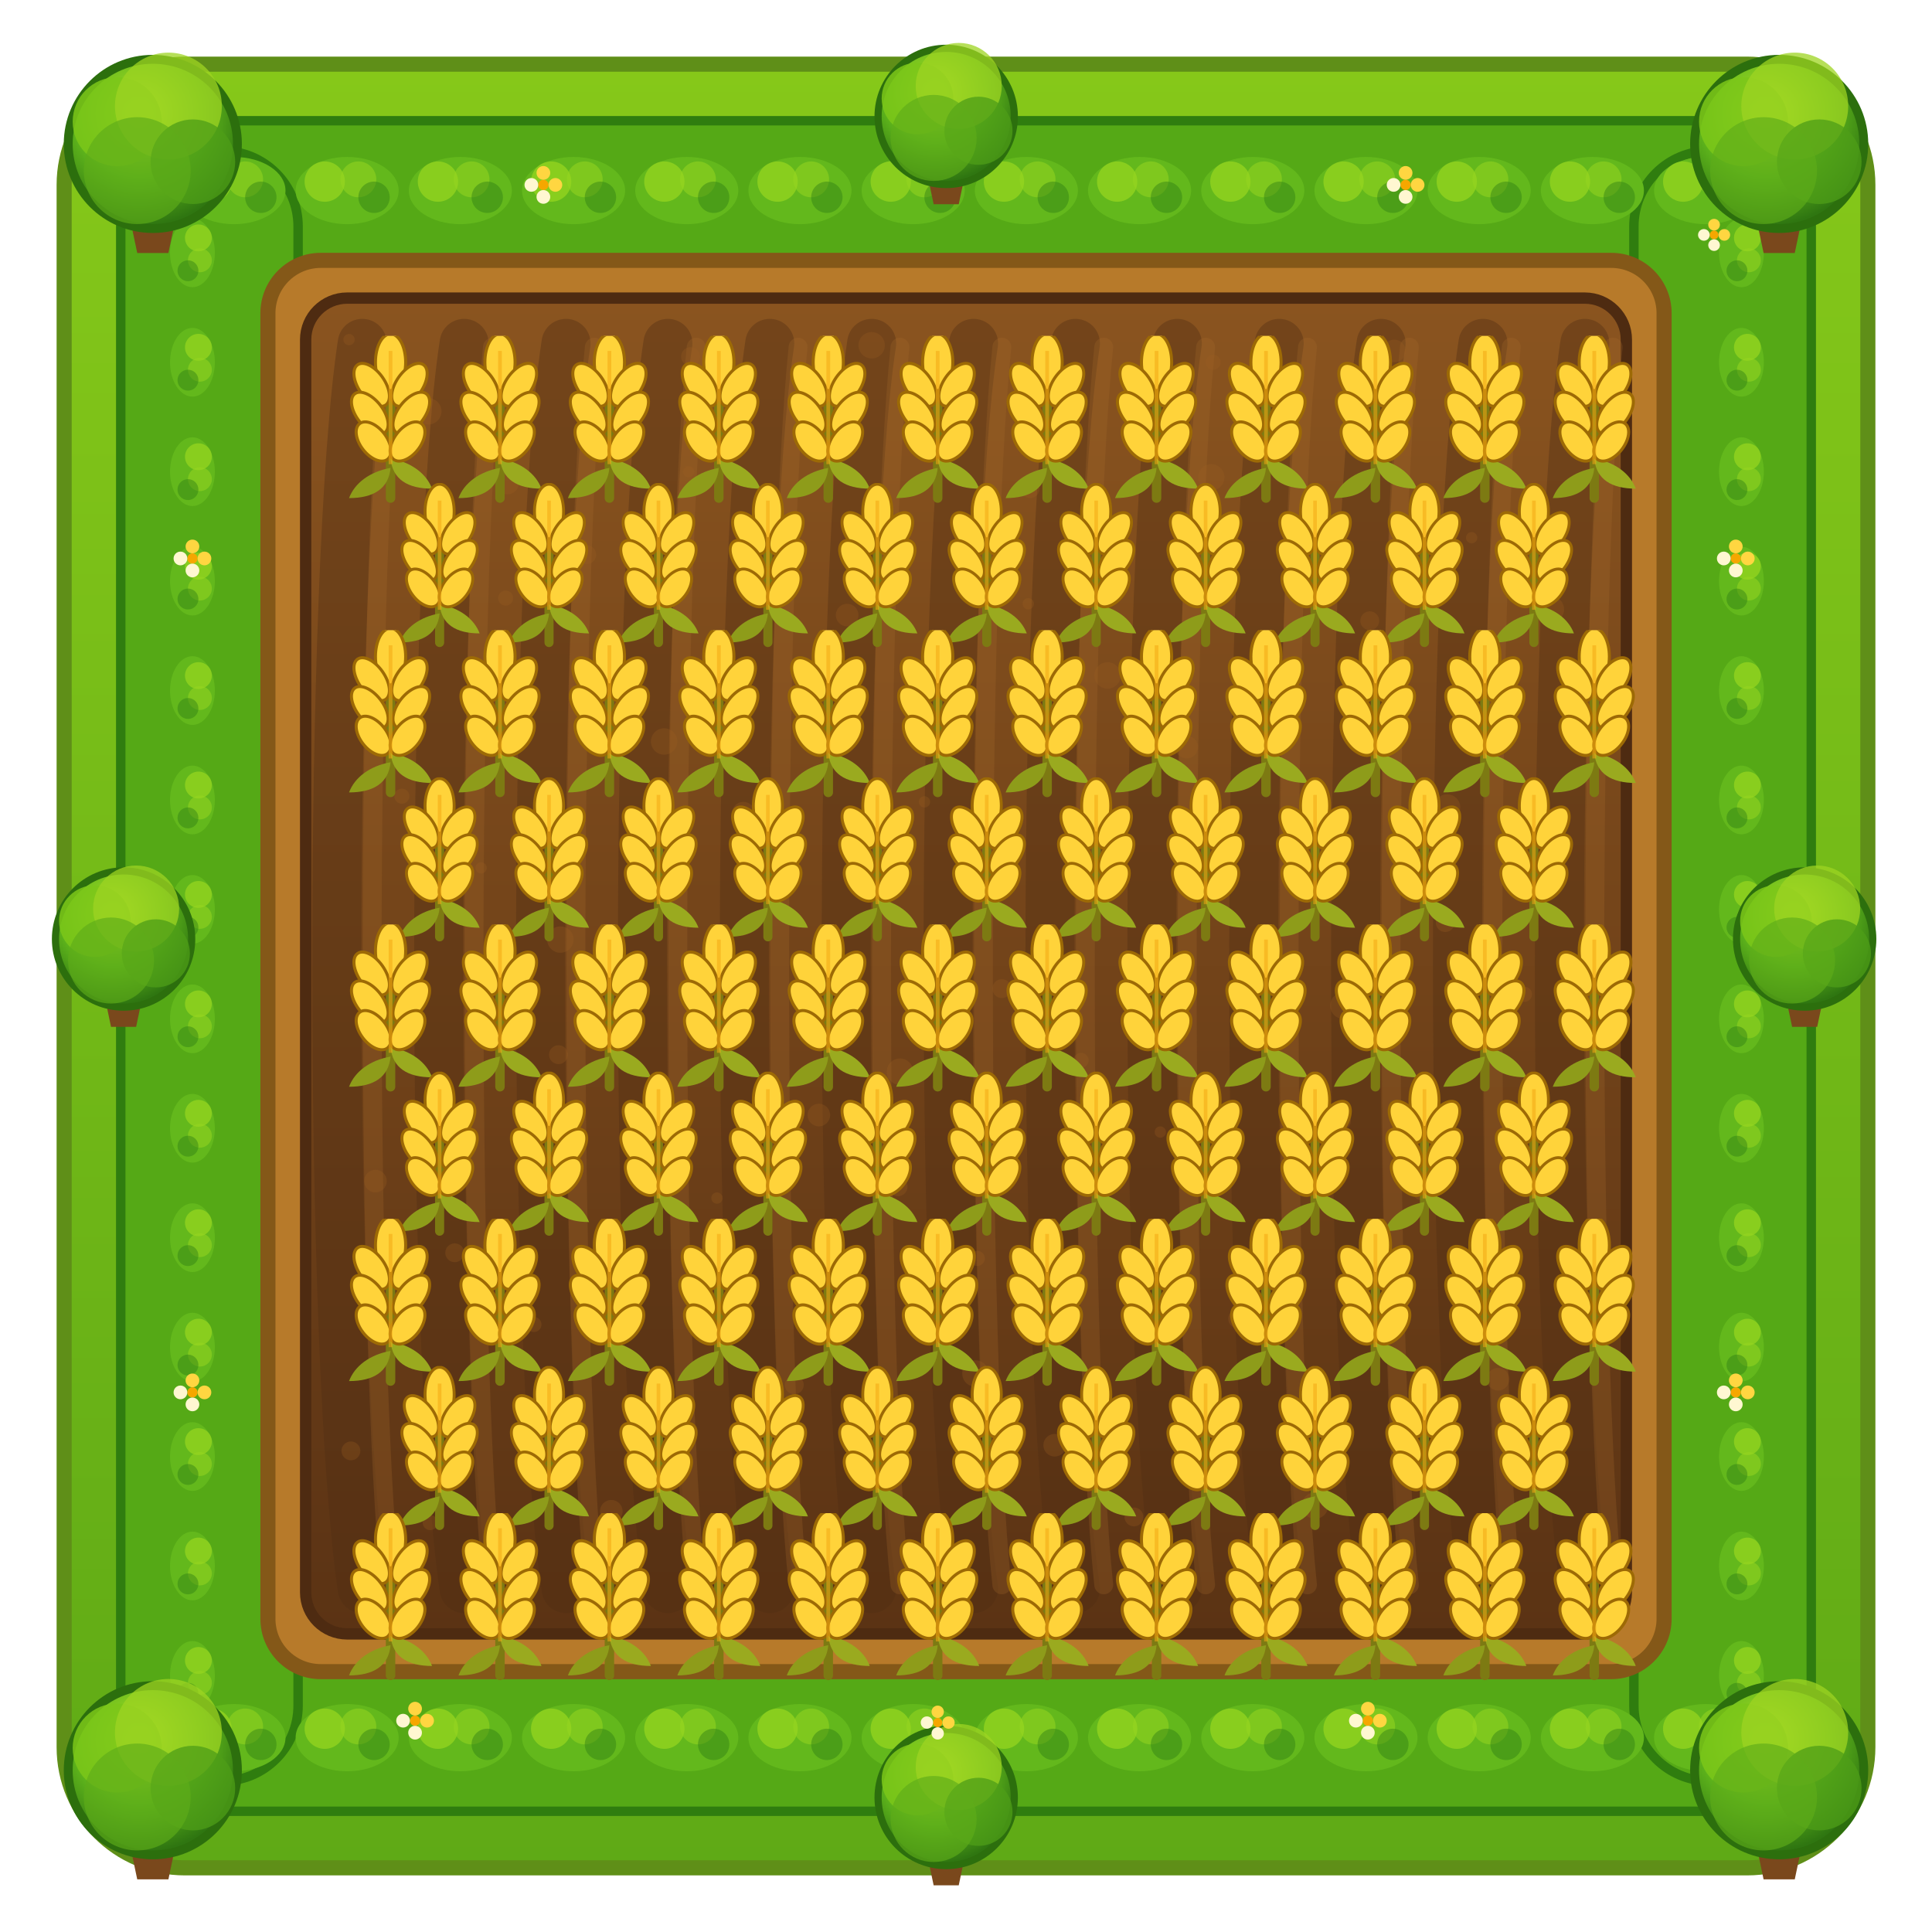
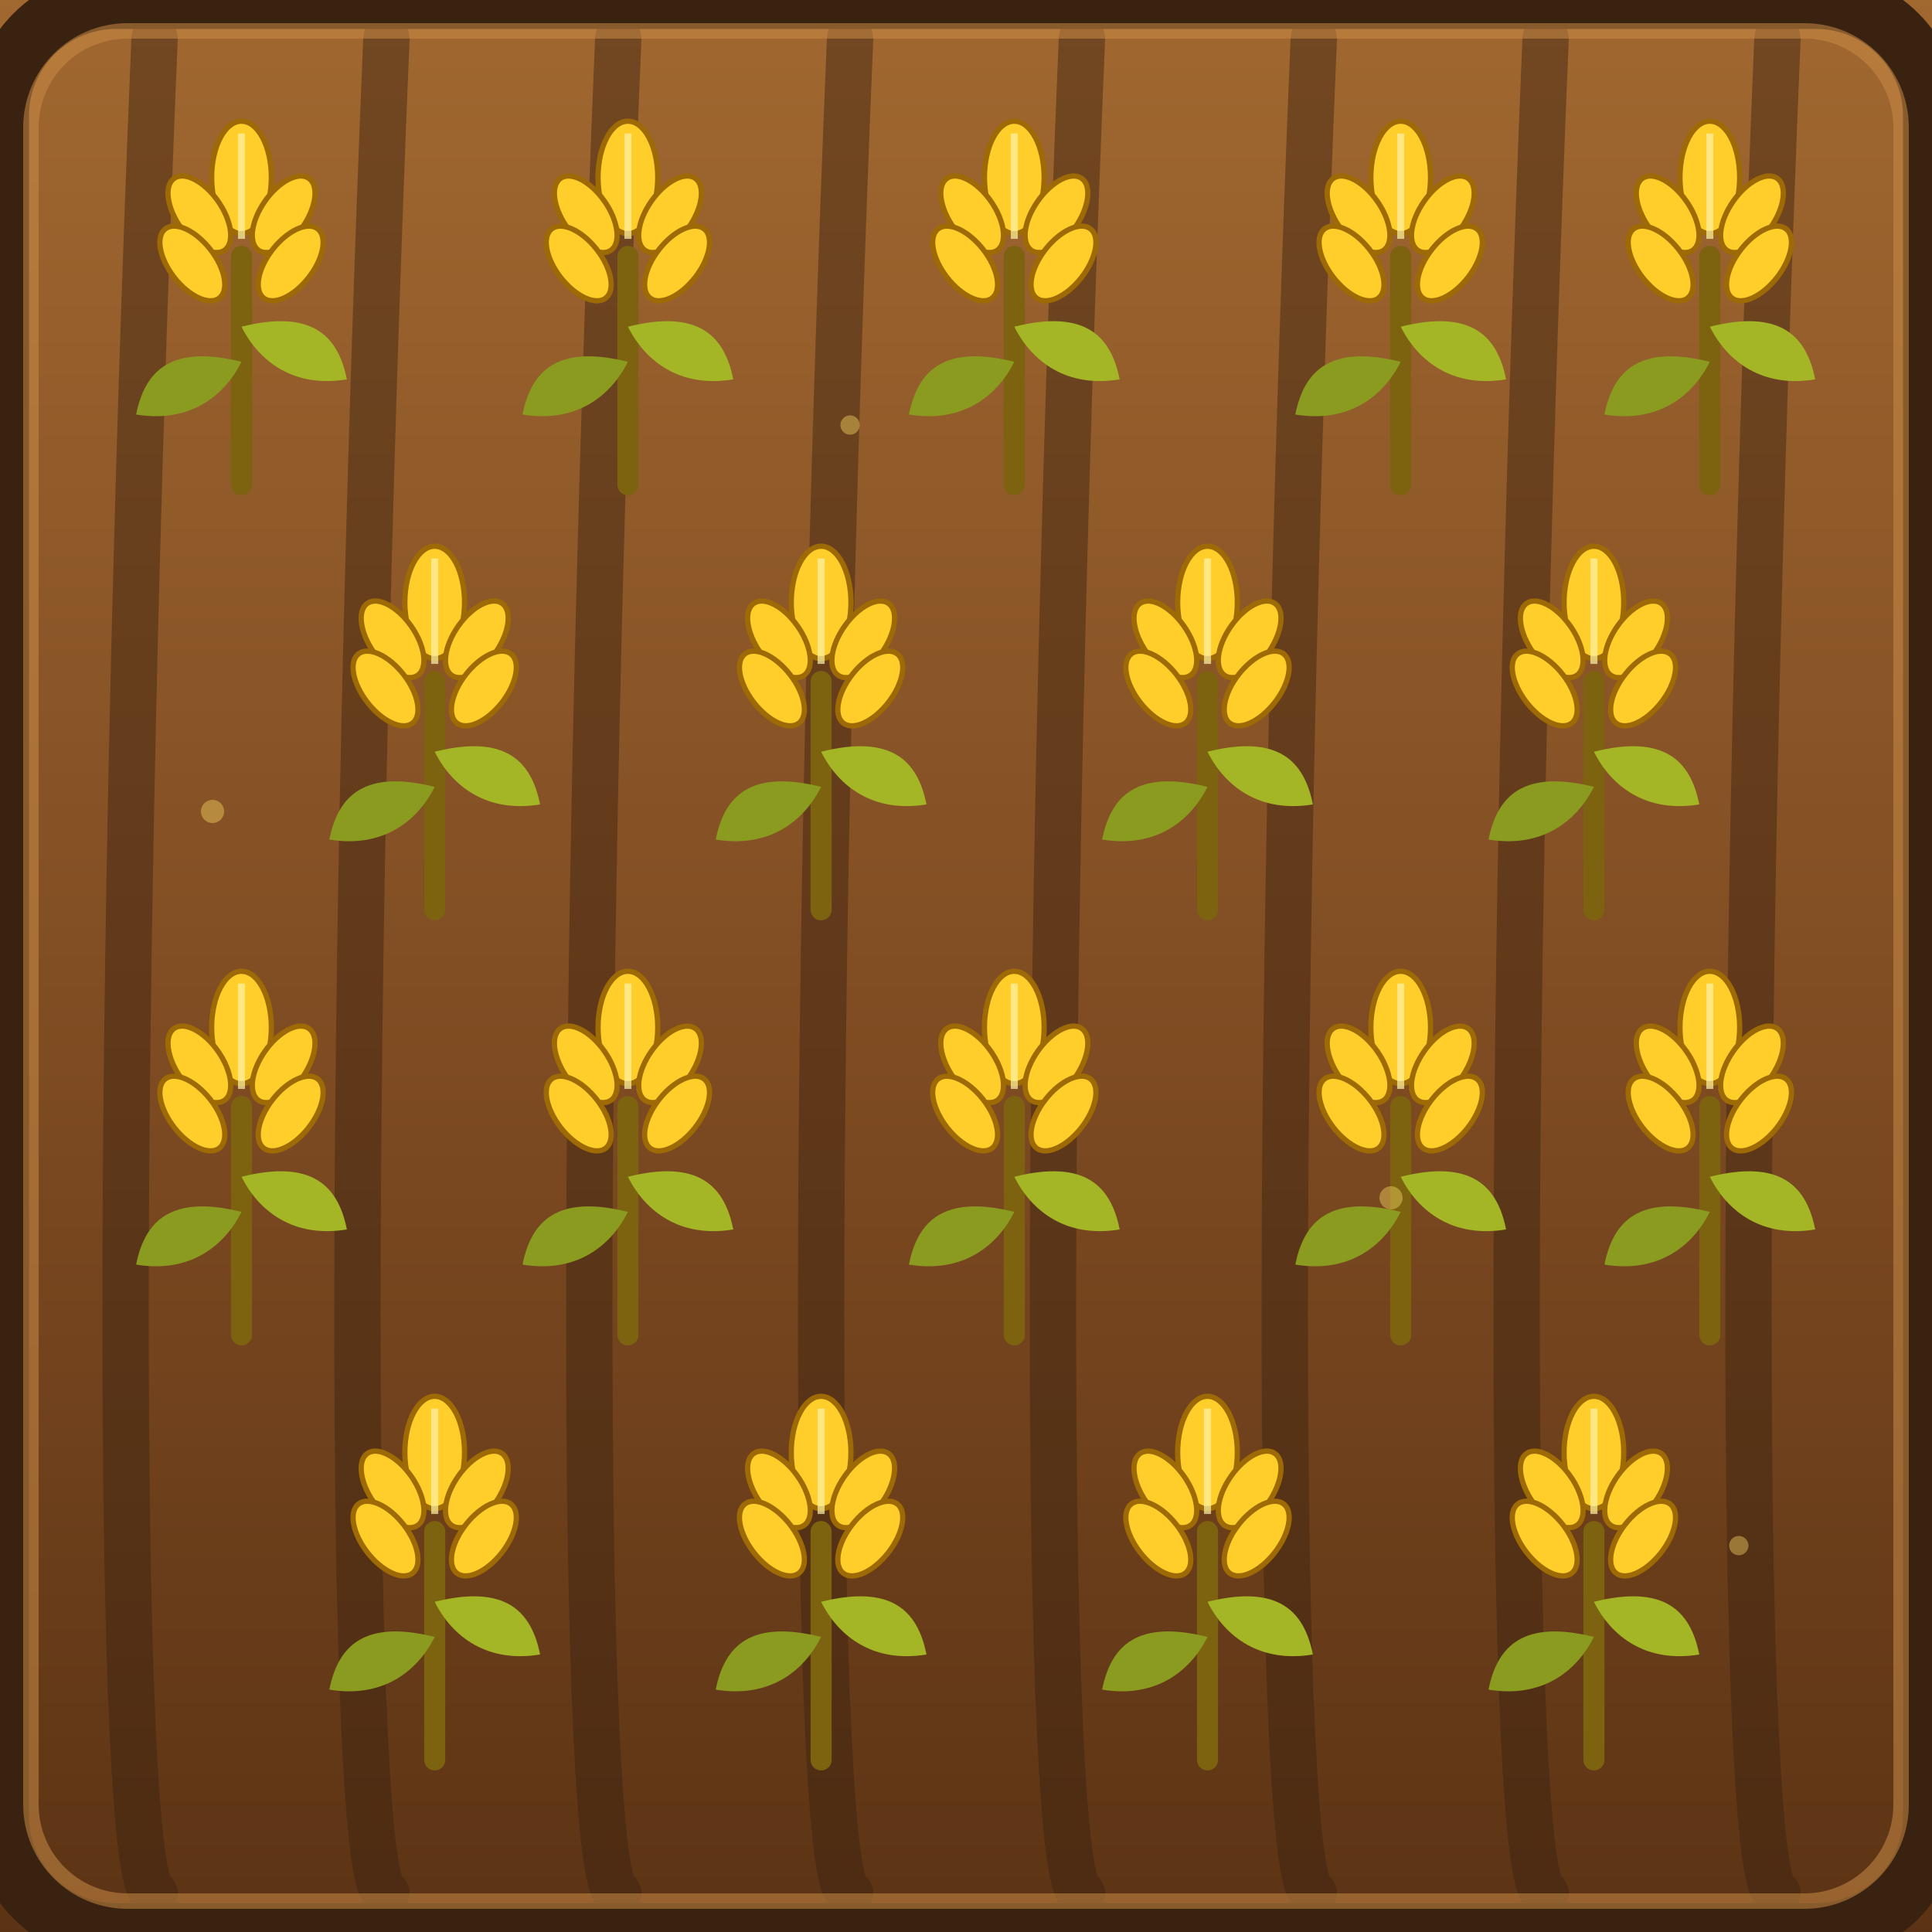
- <svg xmlns="http://www.w3.org/2000/svg" viewBox="0 0 1024 1024" role="img" aria-label="Champ de jeu finished">
+ <svg xmlns="http://www.w3.org/2000/svg" viewBox="0 0 100 100" preserveAspectRatio="xMidYMid slice" role="img" aria-label="Champ mûr">
  <defs>
-     <linearGradient id="soilG" x1="0" y1="0" x2="0" y2="1">
-       <stop offset="0" stop-color="#8a541f" />
+     <linearGradient id="soil03" x1="0" y1="0" x2="0" y2="1">
+       <stop offset="0" stop-color="#a16830" />
+       <stop offset="0.55" stop-color="#7e4b22" />
      <stop offset="1" stop-color="#5b3314" />
    </linearGradient>
-     <linearGradient id="grassG" x1="0" y1="0" x2="0" y2="1">
-       <stop offset="0" stop-color="#86c819" />
-       <stop offset="1" stop-color="#5faa16" />
-     </linearGradient>
-     <radialGradient id="treeG" cx="42%" cy="32%" r="66%">
-       <stop offset="0" stop-color="#b8e827" />
-       <stop offset=".58" stop-color="#5fb51c" />
-       <stop offset="1" stop-color="#2f7611" />
-     </radialGradient>
-     <symbol id="leafblob" viewBox="0 0 48 32">
-       <ellipse cx="24" cy="16" rx="23" ry="15" fill="#63b81c" />
-       <circle cx="14" cy="12" r="9" fill="#95d51f" opacity=".75" />
-       <circle cx="29" cy="11" r="8" fill="#95d51f" opacity=".55" />
-       <circle cx="36" cy="19" r="7" fill="#2f7f13" opacity=".45" />
-     </symbol>
-     <symbol id="tree" viewBox="0 0 100 100">
-       <path d="M39 76h22l-4 19H43z" fill="#7a481c" />
-       <circle cx="50" cy="46" r="38" fill="url(#treeG)" stroke="#2c6f0d" stroke-width="4" />
-       <circle cx="34" cy="36" r="20" fill="#7bc719" opacity=".85" />
-       <circle cx="57" cy="29" r="24" fill="#9ed421" opacity=".75" />
-       <circle cx="68" cy="54" r="19" fill="#4d9d17" opacity=".75" />
-       <circle cx="43" cy="58" r="24" fill="#5dac18" opacity=".65" />
-     </symbol>
-     <symbol id="flower" viewBox="0 0 22 22">
-       <circle cx="11" cy="11" r="3" fill="#f6a700" />
-       <circle cx="11" cy="4" r="4" fill="#ffd641" />
-       <circle cx="18" cy="11" r="4" fill="#ffd641" />
-       <circle cx="11" cy="18" r="4" fill="#fff7d1" />
-       <circle cx="4" cy="11" r="4" fill="#fff7d1" />
-     </symbol>
-     <symbol id="sprout" viewBox="0 0 42 42">
-       <path d="M21 34V20" stroke="#3e9618" stroke-width="5" stroke-linecap="round" />
-       <path d="M20 20C10 10 5 11 4 22c8 3 14 1 16-2z" fill="#8fe23a" stroke="#3e9618" stroke-width="2" />
-       <path d="M22 20c10-10 15-9 16 2-8 3-14 1-16-2z" fill="#9df044" stroke="#3e9618" stroke-width="2" />
-     </symbol>
-     <symbol id="wheat" viewBox="0 0 56 90">
-       <path d="M28 86V22" stroke="#7d7a12" stroke-width="5" stroke-linecap="round" />
-       <path d="M28 70c-11 2-19 8-22 16 13 0 21-5 22-16z" fill="#8e9c1a" />
-       <path d="M28 65c11 2 19 8 22 16-13 0-21-5-22-16z" fill="#9aaa1f" />
-       <g fill="#ffd33a" stroke="#9d6a05" stroke-width="1.6">
-         <ellipse cx="28" cy="14" rx="8" ry="15" />
-         <ellipse cx="18" cy="26" rx="7" ry="13" transform="rotate(-35 18 26)" />
-         <ellipse cx="38" cy="26" rx="7" ry="13" transform="rotate(35 38 26)" />
-         <ellipse cx="17" cy="41" rx="7" ry="13" transform="rotate(-38 17 41)" />
-         <ellipse cx="39" cy="41" rx="7" ry="13" transform="rotate(38 39 41)" />
-         <ellipse cx="19" cy="56" rx="7" ry="12" transform="rotate(-38 19 56)" />
-         <ellipse cx="37" cy="56" rx="7" ry="12" transform="rotate(38 37 56)" />
+     <symbol id="wheat03" viewBox="0 0 14 22">
+       <path d="M7 21 V8" stroke="#7d6210" stroke-width="1.2" stroke-linecap="round" />
+       <path d="M7 14 C3 13 1.5 14.5 1 17 C4 17.5 6 16 7 14 Z" fill="#8b9b1f" />
+       <path d="M7 12 C11 11 12.5 12.5 13 15 C10 15.5 8 14 7 12 Z" fill="#a4b525" />
+       <g fill="#ffce2a" stroke="#9d6a05" stroke-width="0.3">
+         <ellipse cx="7" cy="3.5" rx="1.7" ry="3.2" />
+         <ellipse cx="4.6" cy="5.6" rx="1.3" ry="2.5" transform="rotate(-35 4.6 5.6)" />
+         <ellipse cx="9.4" cy="5.6" rx="1.3" ry="2.5" transform="rotate(35 9.4 5.6)" />
+         <ellipse cx="4.2" cy="8.4" rx="1.3" ry="2.5" transform="rotate(-38 4.2 8.4)" />
+         <ellipse cx="9.8" cy="8.4" rx="1.3" ry="2.5" transform="rotate(38 9.8 8.4)" />
      </g>
-       <path d="M28 8v60" stroke="#f3a813" stroke-width="2" opacity=".55" />
+       <path d="M7 1 V7" stroke="#fff4a6" stroke-width="0.4" opacity="0.7" />
    </symbol>
  </defs>
-   <rect width="1024" height="1024" fill="none" />
-   <rect x="34" y="34" width="956" height="956" rx="64" fill="url(#grassG)" stroke="#5f8f18" stroke-width="8" />
-   <rect x="80" y="64" width="864" height="94" rx="40" fill="#55a916" stroke="#2f7d0f" stroke-width="5" />
-   <rect x="80" y="866" width="864" height="94" rx="40" fill="#55a916" stroke="#2f7d0f" stroke-width="5" />
-   <rect x="64" y="80" width="94" height="864" rx="40" fill="#55a916" stroke="#2f7d0f" stroke-width="5" />
-   <rect x="866" y="80" width="94" height="864" rx="40" fill="#55a916" stroke="#2f7d0f" stroke-width="5" />
-   <use href="#leafblob" x="95" y="82" width="58" height="38" />
-   <use href="#leafblob" x="95" y="902" width="58" height="38" />
-   <use href="#leafblob" x="155" y="82" width="58" height="38" />
-   <use href="#leafblob" x="155" y="902" width="58" height="38" />
-   <use href="#leafblob" x="215" y="82" width="58" height="38" />
-   <use href="#leafblob" x="215" y="902" width="58" height="38" />
-   <use href="#leafblob" x="275" y="82" width="58" height="38" />
-   <use href="#leafblob" x="275" y="902" width="58" height="38" />
-   <use href="#leafblob" x="335" y="82" width="58" height="38" />
-   <use href="#leafblob" x="335" y="902" width="58" height="38" />
-   <use href="#leafblob" x="395" y="82" width="58" height="38" />
-   <use href="#leafblob" x="395" y="902" width="58" height="38" />
-   <use href="#leafblob" x="455" y="82" width="58" height="38" />
-   <use href="#leafblob" x="455" y="902" width="58" height="38" />
-   <use href="#leafblob" x="515" y="82" width="58" height="38" />
-   <use href="#leafblob" x="515" y="902" width="58" height="38" />
-   <use href="#leafblob" x="575" y="82" width="58" height="38" />
-   <use href="#leafblob" x="575" y="902" width="58" height="38" />
-   <use href="#leafblob" x="635" y="82" width="58" height="38" />
-   <use href="#leafblob" x="635" y="902" width="58" height="38" />
-   <use href="#leafblob" x="695" y="82" width="58" height="38" />
-   <use href="#leafblob" x="695" y="902" width="58" height="38" />
-   <use href="#leafblob" x="755" y="82" width="58" height="38" />
-   <use href="#leafblob" x="755" y="902" width="58" height="38" />
-   <use href="#leafblob" x="815" y="82" width="58" height="38" />
-   <use href="#leafblob" x="815" y="902" width="58" height="38" />
-   <use href="#leafblob" x="875" y="82" width="58" height="38" />
-   <use href="#leafblob" x="875" y="902" width="58" height="38" />
-   <use href="#leafblob" x="83" y="105" width="38" height="58" transform="rotate(90 102 134)" />
-   <use href="#leafblob" x="904" y="105" width="38" height="58" transform="rotate(90 923 134)" />
-   <use href="#leafblob" x="83" y="163" width="38" height="58" transform="rotate(90 102 192)" />
-   <use href="#leafblob" x="904" y="163" width="38" height="58" transform="rotate(90 923 192)" />
-   <use href="#leafblob" x="83" y="221" width="38" height="58" transform="rotate(90 102 250)" />
-   <use href="#leafblob" x="904" y="221" width="38" height="58" transform="rotate(90 923 250)" />
-   <use href="#leafblob" x="83" y="279" width="38" height="58" transform="rotate(90 102 308)" />
-   <use href="#leafblob" x="904" y="279" width="38" height="58" transform="rotate(90 923 308)" />
-   <use href="#leafblob" x="83" y="337" width="38" height="58" transform="rotate(90 102 366)" />
-   <use href="#leafblob" x="904" y="337" width="38" height="58" transform="rotate(90 923 366)" />
-   <use href="#leafblob" x="83" y="395" width="38" height="58" transform="rotate(90 102 424)" />
-   <use href="#leafblob" x="904" y="395" width="38" height="58" transform="rotate(90 923 424)" />
-   <use href="#leafblob" x="83" y="453" width="38" height="58" transform="rotate(90 102 482)" />
-   <use href="#leafblob" x="904" y="453" width="38" height="58" transform="rotate(90 923 482)" />
-   <use href="#leafblob" x="83" y="511" width="38" height="58" transform="rotate(90 102 540)" />
-   <use href="#leafblob" x="904" y="511" width="38" height="58" transform="rotate(90 923 540)" />
-   <use href="#leafblob" x="83" y="569" width="38" height="58" transform="rotate(90 102 598)" />
-   <use href="#leafblob" x="904" y="569" width="38" height="58" transform="rotate(90 923 598)" />
-   <use href="#leafblob" x="83" y="627" width="38" height="58" transform="rotate(90 102 656)" />
-   <use href="#leafblob" x="904" y="627" width="38" height="58" transform="rotate(90 923 656)" />
-   <use href="#leafblob" x="83" y="685" width="38" height="58" transform="rotate(90 102 714)" />
-   <use href="#leafblob" x="904" y="685" width="38" height="58" transform="rotate(90 923 714)" />
-   <use href="#leafblob" x="83" y="743" width="38" height="58" transform="rotate(90 102 772)" />
-   <use href="#leafblob" x="904" y="743" width="38" height="58" transform="rotate(90 923 772)" />
-   <use href="#leafblob" x="83" y="801" width="38" height="58" transform="rotate(90 102 830)" />
-   <use href="#leafblob" x="904" y="801" width="38" height="58" transform="rotate(90 923 830)" />
-   <use href="#leafblob" x="83" y="859" width="38" height="58" transform="rotate(90 102 888)" />
-   <use href="#leafblob" x="904" y="859" width="38" height="58" transform="rotate(90 923 888)" />
-   <use href="#tree" x="22" y="22" width="118" height="118" />
-   <use href="#tree" x="884" y="22" width="118" height="118" />
-   <use href="#tree" x="22" y="884" width="118" height="118" />
-   <use href="#tree" x="884" y="884" width="118" height="118" />
-   <use href="#tree" x="454" y="18" width="95" height="95" />
-   <use href="#tree" x="454" y="909" width="95" height="95" />
-   <use href="#tree" x="18" y="454" width="95" height="95" />
-   <use href="#tree" x="909" y="454" width="95" height="95" />
-   <use href="#flower" x="278" y="88" width="20" height="20" />
-   <use href="#flower" x="735" y="88" width="20" height="20" />
-   <use href="#flower" x="210" y="902" width="20" height="20" />
-   <use href="#flower" x="715" y="902" width="20" height="20" />
-   <use href="#flower" x="92" y="286" width="20" height="20" />
-   <use href="#flower" x="92" y="728" width="20" height="20" />
-   <use href="#flower" x="910" y="286" width="20" height="20" />
-   <use href="#flower" x="910" y="728" width="20" height="20" />
-   <use href="#flower" x="488" y="904" width="18" height="18" />
-   <use href="#flower" x="900" y="116" width="17" height="17" />
-   <rect x="142" y="138" width="740" height="748" rx="28" fill="#b77a2a" stroke="#845818" stroke-width="8" />
-   <rect x="162" y="158" width="700" height="708" rx="22" fill="url(#soilG)" stroke="#4e2b11" stroke-width="6" />
-   <path d="M192 182 C174 300 174 720 192 842" fill="none" stroke="#4f2d13" stroke-width="26" stroke-linecap="round" opacity=".38" />
-   <path d="M207 184 C194 310 194 718 207 840" fill="none" stroke="#a66a2a" stroke-width="10" stroke-linecap="round" opacity=".25" />
-   <path d="M246 182 C228 300 228 720 246 842" fill="none" stroke="#4f2d13" stroke-width="26" stroke-linecap="round" opacity=".38" />
-   <path d="M261 184 C248 310 248 718 261 840" fill="none" stroke="#a66a2a" stroke-width="10" stroke-linecap="round" opacity=".25" />
-   <path d="M300 182 C282 300 282 720 300 842" fill="none" stroke="#4f2d13" stroke-width="26" stroke-linecap="round" opacity=".38" />
-   <path d="M315 184 C302 310 302 718 315 840" fill="none" stroke="#a66a2a" stroke-width="10" stroke-linecap="round" opacity=".25" />
-   <path d="M354 182 C336 300 336 720 354 842" fill="none" stroke="#4f2d13" stroke-width="26" stroke-linecap="round" opacity=".38" />
-   <path d="M369 184 C356 310 356 718 369 840" fill="none" stroke="#a66a2a" stroke-width="10" stroke-linecap="round" opacity=".25" />
-   <path d="M408 182 C390 300 390 720 408 842" fill="none" stroke="#4f2d13" stroke-width="26" stroke-linecap="round" opacity=".38" />
-   <path d="M423 184 C410 310 410 718 423 840" fill="none" stroke="#a66a2a" stroke-width="10" stroke-linecap="round" opacity=".25" />
-   <path d="M462 182 C444 300 444 720 462 842" fill="none" stroke="#4f2d13" stroke-width="26" stroke-linecap="round" opacity=".38" />
-   <path d="M477 184 C464 310 464 718 477 840" fill="none" stroke="#a66a2a" stroke-width="10" stroke-linecap="round" opacity=".25" />
-   <path d="M516 182 C498 300 498 720 516 842" fill="none" stroke="#4f2d13" stroke-width="26" stroke-linecap="round" opacity=".38" />
-   <path d="M531 184 C518 310 518 718 531 840" fill="none" stroke="#a66a2a" stroke-width="10" stroke-linecap="round" opacity=".25" />
-   <path d="M570 182 C552 300 552 720 570 842" fill="none" stroke="#4f2d13" stroke-width="26" stroke-linecap="round" opacity=".38" />
-   <path d="M585 184 C572 310 572 718 585 840" fill="none" stroke="#a66a2a" stroke-width="10" stroke-linecap="round" opacity=".25" />
-   <path d="M624 182 C606 300 606 720 624 842" fill="none" stroke="#4f2d13" stroke-width="26" stroke-linecap="round" opacity=".38" />
-   <path d="M639 184 C626 310 626 718 639 840" fill="none" stroke="#a66a2a" stroke-width="10" stroke-linecap="round" opacity=".25" />
-   <path d="M678 182 C660 300 660 720 678 842" fill="none" stroke="#4f2d13" stroke-width="26" stroke-linecap="round" opacity=".38" />
-   <path d="M693 184 C680 310 680 718 693 840" fill="none" stroke="#a66a2a" stroke-width="10" stroke-linecap="round" opacity=".25" />
-   <path d="M732 182 C714 300 714 720 732 842" fill="none" stroke="#4f2d13" stroke-width="26" stroke-linecap="round" opacity=".38" />
-   <path d="M747 184 C734 310 734 718 747 840" fill="none" stroke="#a66a2a" stroke-width="10" stroke-linecap="round" opacity=".25" />
-   <path d="M786 182 C768 300 768 720 786 842" fill="none" stroke="#4f2d13" stroke-width="26" stroke-linecap="round" opacity=".38" />
-   <path d="M801 184 C788 310 788 718 801 840" fill="none" stroke="#a66a2a" stroke-width="10" stroke-linecap="round" opacity=".25" />
-   <path d="M840 182 C822 300 822 720 840 842" fill="none" stroke="#4f2d13" stroke-width="26" stroke-linecap="round" opacity=".38" />
-   <path d="M855 184 C842 310 842 718 855 840" fill="none" stroke="#a66a2a" stroke-width="10" stroke-linecap="round" opacity=".25" />
-   <circle cx="185" cy="180" r="3" fill="#9a5c20" opacity=".28" />
-   <circle cx="268" cy="317" r="4" fill="#9a5c20" opacity=".28" />
-   <circle cx="351" cy="454" r="5" fill="#9a5c20" opacity=".28" />
-   <circle cx="434" cy="591" r="6" fill="#9a5c20" opacity=".28" />
-   <circle cx="517" cy="728" r="7" fill="#9a5c20" opacity=".28" />
-   <circle cx="600" cy="215" r="3" fill="#9a5c20" opacity=".28" />
-   <circle cx="683" cy="352" r="4" fill="#9a5c20" opacity=".28" />
-   <circle cx="766" cy="489" r="5" fill="#9a5c20" opacity=".28" />
-   <circle cx="199" cy="626" r="6" fill="#9a5c20" opacity=".28" />
-   <circle cx="282" cy="763" r="7" fill="#9a5c20" opacity=".28" />
-   <circle cx="365" cy="250" r="3" fill="#9a5c20" opacity=".28" />
-   <circle cx="448" cy="387" r="4" fill="#9a5c20" opacity=".28" />
-   <circle cx="531" cy="524" r="5" fill="#9a5c20" opacity=".28" />
-   <circle cx="614" cy="661" r="6" fill="#9a5c20" opacity=".28" />
-   <circle cx="697" cy="798" r="7" fill="#9a5c20" opacity=".28" />
-   <circle cx="780" cy="285" r="3" fill="#9a5c20" opacity=".28" />
-   <circle cx="213" cy="422" r="4" fill="#9a5c20" opacity=".28" />
-   <circle cx="296" cy="559" r="5" fill="#9a5c20" opacity=".28" />
-   <circle cx="379" cy="696" r="6" fill="#9a5c20" opacity=".28" />
-   <circle cx="462" cy="183" r="7" fill="#9a5c20" opacity=".28" />
-   <circle cx="545" cy="320" r="3" fill="#9a5c20" opacity=".28" />
-   <circle cx="628" cy="457" r="4" fill="#9a5c20" opacity=".28" />
-   <circle cx="711" cy="594" r="5" fill="#9a5c20" opacity=".28" />
-   <circle cx="794" cy="731" r="6" fill="#9a5c20" opacity=".28" />
-   <circle cx="227" cy="218" r="7" fill="#9a5c20" opacity=".28" />
-   <circle cx="310" cy="355" r="3" fill="#9a5c20" opacity=".28" />
-   <circle cx="393" cy="492" r="4" fill="#9a5c20" opacity=".28" />
-   <circle cx="476" cy="629" r="5" fill="#9a5c20" opacity=".28" />
-   <circle cx="559" cy="766" r="6" fill="#9a5c20" opacity=".28" />
-   <circle cx="642" cy="253" r="7" fill="#9a5c20" opacity=".28" />
-   <circle cx="725" cy="390" r="3" fill="#9a5c20" opacity=".28" />
-   <circle cx="808" cy="527" r="4" fill="#9a5c20" opacity=".28" />
-   <circle cx="241" cy="664" r="5" fill="#9a5c20" opacity=".28" />
-   <circle cx="324" cy="801" r="6" fill="#9a5c20" opacity=".28" />
-   <circle cx="407" cy="288" r="7" fill="#9a5c20" opacity=".28" />
-   <circle cx="490" cy="425" r="3" fill="#9a5c20" opacity=".28" />
-   <circle cx="573" cy="562" r="4" fill="#9a5c20" opacity=".28" />
-   <circle cx="656" cy="699" r="5" fill="#9a5c20" opacity=".28" />
-   <circle cx="739" cy="186" r="6" fill="#9a5c20" opacity=".28" />
-   <circle cx="822" cy="323" r="7" fill="#9a5c20" opacity=".28" />
-   <circle cx="255" cy="460" r="3" fill="#9a5c20" opacity=".28" />
-   <circle cx="338" cy="597" r="4" fill="#9a5c20" opacity=".28" />
-   <circle cx="421" cy="734" r="5" fill="#9a5c20" opacity=".28" />
-   <circle cx="504" cy="221" r="6" fill="#9a5c20" opacity=".28" />
-   <circle cx="587" cy="358" r="7" fill="#9a5c20" opacity=".28" />
-   <circle cx="670" cy="495" r="3" fill="#9a5c20" opacity=".28" />
-   <circle cx="753" cy="632" r="4" fill="#9a5c20" opacity=".28" />
-   <circle cx="186" cy="769" r="5" fill="#9a5c20" opacity=".28" />
-   <circle cx="269" cy="256" r="6" fill="#9a5c20" opacity=".28" />
-   <circle cx="352" cy="393" r="7" fill="#9a5c20" opacity=".28" />
-   <circle cx="435" cy="530" r="3" fill="#9a5c20" opacity=".28" />
-   <circle cx="518" cy="667" r="4" fill="#9a5c20" opacity=".28" />
-   <circle cx="601" cy="804" r="5" fill="#9a5c20" opacity=".28" />
-   <circle cx="684" cy="291" r="6" fill="#9a5c20" opacity=".28" />
-   <circle cx="767" cy="428" r="7" fill="#9a5c20" opacity=".28" />
-   <circle cx="200" cy="565" r="3" fill="#9a5c20" opacity=".28" />
-   <circle cx="283" cy="702" r="4" fill="#9a5c20" opacity=".28" />
-   <circle cx="366" cy="189" r="5" fill="#9a5c20" opacity=".28" />
-   <circle cx="449" cy="326" r="6" fill="#9a5c20" opacity=".28" />
-   <circle cx="532" cy="463" r="7" fill="#9a5c20" opacity=".28" />
-   <circle cx="615" cy="600" r="3" fill="#9a5c20" opacity=".28" />
-   <circle cx="698" cy="737" r="4" fill="#9a5c20" opacity=".28" />
-   <circle cx="781" cy="224" r="5" fill="#9a5c20" opacity=".28" />
-   <circle cx="214" cy="361" r="6" fill="#9a5c20" opacity=".28" />
-   <circle cx="297" cy="498" r="7" fill="#9a5c20" opacity=".28" />
-   <circle cx="380" cy="635" r="3" fill="#9a5c20" opacity=".28" />
-   <circle cx="463" cy="772" r="4" fill="#9a5c20" opacity=".28" />
-   <circle cx="546" cy="259" r="5" fill="#9a5c20" opacity=".28" />
-   <circle cx="629" cy="396" r="6" fill="#9a5c20" opacity=".28" />
-   <circle cx="712" cy="533" r="7" fill="#9a5c20" opacity=".28" />
-   <circle cx="795" cy="670" r="3" fill="#9a5c20" opacity=".28" />
-   <circle cx="228" cy="807" r="4" fill="#9a5c20" opacity=".28" />
-   <circle cx="311" cy="294" r="5" fill="#9a5c20" opacity=".28" />
-   <circle cx="394" cy="431" r="6" fill="#9a5c20" opacity=".28" />
-   <circle cx="477" cy="568" r="7" fill="#9a5c20" opacity=".28" />
-   <circle cx="560" cy="705" r="3" fill="#9a5c20" opacity=".28" />
-   <circle cx="643" cy="192" r="4" fill="#9a5c20" opacity=".28" />
-   <circle cx="726" cy="329" r="5" fill="#9a5c20" opacity=".28" />
-   <circle cx="809" cy="466" r="6" fill="#9a5c20" opacity=".28" />
-   <circle cx="242" cy="603" r="7" fill="#9a5c20" opacity=".28" />
-   <use href="#wheat" x="178" y="178" width="58" height="90" />
-   <use href="#wheat" x="236" y="178" width="58" height="90" />
-   <use href="#wheat" x="294" y="178" width="58" height="90" />
-   <use href="#wheat" x="352" y="178" width="58" height="90" />
-   <use href="#wheat" x="410" y="178" width="58" height="90" />
-   <use href="#wheat" x="468" y="178" width="58" height="90" />
-   <use href="#wheat" x="526" y="178" width="58" height="90" />
-   <use href="#wheat" x="584" y="178" width="58" height="90" />
-   <use href="#wheat" x="642" y="178" width="58" height="90" />
-   <use href="#wheat" x="700" y="178" width="58" height="90" />
-   <use href="#wheat" x="758" y="178" width="58" height="90" />
-   <use href="#wheat" x="816" y="178" width="58" height="90" />
-   <use href="#wheat" x="206" y="256" width="54" height="90" />
-   <use href="#wheat" x="264" y="256" width="54" height="90" />
-   <use href="#wheat" x="322" y="256" width="54" height="90" />
-   <use href="#wheat" x="380" y="256" width="54" height="90" />
-   <use href="#wheat" x="438" y="256" width="54" height="90" />
-   <use href="#wheat" x="496" y="256" width="54" height="90" />
-   <use href="#wheat" x="554" y="256" width="54" height="90" />
-   <use href="#wheat" x="612" y="256" width="54" height="90" />
-   <use href="#wheat" x="670" y="256" width="54" height="90" />
-   <use href="#wheat" x="728" y="256" width="54" height="90" />
-   <use href="#wheat" x="786" y="256" width="54" height="90" />
-   <use href="#wheat" x="178" y="334" width="58" height="90" />
-   <use href="#wheat" x="236" y="334" width="58" height="90" />
-   <use href="#wheat" x="294" y="334" width="58" height="90" />
-   <use href="#wheat" x="352" y="334" width="58" height="90" />
-   <use href="#wheat" x="410" y="334" width="58" height="90" />
-   <use href="#wheat" x="468" y="334" width="58" height="90" />
-   <use href="#wheat" x="526" y="334" width="58" height="90" />
-   <use href="#wheat" x="584" y="334" width="58" height="90" />
-   <use href="#wheat" x="642" y="334" width="58" height="90" />
-   <use href="#wheat" x="700" y="334" width="58" height="90" />
-   <use href="#wheat" x="758" y="334" width="58" height="90" />
-   <use href="#wheat" x="816" y="334" width="58" height="90" />
-   <use href="#wheat" x="206" y="412" width="54" height="90" />
-   <use href="#wheat" x="264" y="412" width="54" height="90" />
-   <use href="#wheat" x="322" y="412" width="54" height="90" />
-   <use href="#wheat" x="380" y="412" width="54" height="90" />
-   <use href="#wheat" x="438" y="412" width="54" height="90" />
-   <use href="#wheat" x="496" y="412" width="54" height="90" />
-   <use href="#wheat" x="554" y="412" width="54" height="90" />
-   <use href="#wheat" x="612" y="412" width="54" height="90" />
-   <use href="#wheat" x="670" y="412" width="54" height="90" />
-   <use href="#wheat" x="728" y="412" width="54" height="90" />
-   <use href="#wheat" x="786" y="412" width="54" height="90" />
-   <use href="#wheat" x="178" y="490" width="58" height="90" />
-   <use href="#wheat" x="236" y="490" width="58" height="90" />
-   <use href="#wheat" x="294" y="490" width="58" height="90" />
-   <use href="#wheat" x="352" y="490" width="58" height="90" />
-   <use href="#wheat" x="410" y="490" width="58" height="90" />
-   <use href="#wheat" x="468" y="490" width="58" height="90" />
-   <use href="#wheat" x="526" y="490" width="58" height="90" />
-   <use href="#wheat" x="584" y="490" width="58" height="90" />
-   <use href="#wheat" x="642" y="490" width="58" height="90" />
-   <use href="#wheat" x="700" y="490" width="58" height="90" />
-   <use href="#wheat" x="758" y="490" width="58" height="90" />
-   <use href="#wheat" x="816" y="490" width="58" height="90" />
-   <use href="#wheat" x="206" y="568" width="54" height="90" />
-   <use href="#wheat" x="264" y="568" width="54" height="90" />
-   <use href="#wheat" x="322" y="568" width="54" height="90" />
-   <use href="#wheat" x="380" y="568" width="54" height="90" />
-   <use href="#wheat" x="438" y="568" width="54" height="90" />
-   <use href="#wheat" x="496" y="568" width="54" height="90" />
-   <use href="#wheat" x="554" y="568" width="54" height="90" />
-   <use href="#wheat" x="612" y="568" width="54" height="90" />
-   <use href="#wheat" x="670" y="568" width="54" height="90" />
-   <use href="#wheat" x="728" y="568" width="54" height="90" />
-   <use href="#wheat" x="786" y="568" width="54" height="90" />
-   <use href="#wheat" x="178" y="646" width="58" height="90" />
-   <use href="#wheat" x="236" y="646" width="58" height="90" />
-   <use href="#wheat" x="294" y="646" width="58" height="90" />
-   <use href="#wheat" x="352" y="646" width="58" height="90" />
-   <use href="#wheat" x="410" y="646" width="58" height="90" />
-   <use href="#wheat" x="468" y="646" width="58" height="90" />
-   <use href="#wheat" x="526" y="646" width="58" height="90" />
-   <use href="#wheat" x="584" y="646" width="58" height="90" />
-   <use href="#wheat" x="642" y="646" width="58" height="90" />
-   <use href="#wheat" x="700" y="646" width="58" height="90" />
-   <use href="#wheat" x="758" y="646" width="58" height="90" />
-   <use href="#wheat" x="816" y="646" width="58" height="90" />
-   <use href="#wheat" x="206" y="724" width="54" height="90" />
-   <use href="#wheat" x="264" y="724" width="54" height="90" />
-   <use href="#wheat" x="322" y="724" width="54" height="90" />
-   <use href="#wheat" x="380" y="724" width="54" height="90" />
-   <use href="#wheat" x="438" y="724" width="54" height="90" />
-   <use href="#wheat" x="496" y="724" width="54" height="90" />
-   <use href="#wheat" x="554" y="724" width="54" height="90" />
-   <use href="#wheat" x="612" y="724" width="54" height="90" />
-   <use href="#wheat" x="670" y="724" width="54" height="90" />
-   <use href="#wheat" x="728" y="724" width="54" height="90" />
-   <use href="#wheat" x="786" y="724" width="54" height="90" />
-   <use href="#wheat" x="178" y="802" width="58" height="90" />
-   <use href="#wheat" x="236" y="802" width="58" height="90" />
-   <use href="#wheat" x="294" y="802" width="58" height="90" />
-   <use href="#wheat" x="352" y="802" width="58" height="90" />
-   <use href="#wheat" x="410" y="802" width="58" height="90" />
-   <use href="#wheat" x="468" y="802" width="58" height="90" />
-   <use href="#wheat" x="526" y="802" width="58" height="90" />
-   <use href="#wheat" x="584" y="802" width="58" height="90" />
-   <use href="#wheat" x="642" y="802" width="58" height="90" />
-   <use href="#wheat" x="700" y="802" width="58" height="90" />
-   <use href="#wheat" x="758" y="802" width="58" height="90" />
-   <use href="#wheat" x="816" y="802" width="58" height="90" />
+   <rect width="100" height="100" fill="url(#soil03)" />
+   <g stroke="#3a2210" stroke-linecap="round" fill="none" opacity="0.45">
+     <path d="M8 2 C6 50 6 98 8 98" stroke-width="2.4" />
+     <path d="M20 2 C18 50 18 98 20 98" stroke-width="2.4" />
+     <path d="M32 2 C30 50 30 98 32 98" stroke-width="2.4" />
+     <path d="M44 2 C42 50 42 98 44 98" stroke-width="2.4" />
+     <path d="M56 2 C54 50 54 98 56 98" stroke-width="2.4" />
+     <path d="M68 2 C66 50 66 98 68 98" stroke-width="2.4" />
+     <path d="M80 2 C78 50 78 98 80 98" stroke-width="2.4" />
+     <path d="M92 2 C90 50 90 98 92 98" stroke-width="2.4" />
+   </g>
+   <use href="#wheat03" x="6" y="6" width="13" height="20" />
+   <use href="#wheat03" x="26" y="6" width="13" height="20" />
+   <use href="#wheat03" x="46" y="6" width="13" height="20" />
+   <use href="#wheat03" x="66" y="6" width="13" height="20" />
+   <use href="#wheat03" x="82" y="6" width="13" height="20" />
+   <use href="#wheat03" x="16" y="28" width="13" height="20" />
+   <use href="#wheat03" x="36" y="28" width="13" height="20" />
+   <use href="#wheat03" x="56" y="28" width="13" height="20" />
+   <use href="#wheat03" x="76" y="28" width="13" height="20" />
+   <use href="#wheat03" x="6" y="50" width="13" height="20" />
+   <use href="#wheat03" x="26" y="50" width="13" height="20" />
+   <use href="#wheat03" x="46" y="50" width="13" height="20" />
+   <use href="#wheat03" x="66" y="50" width="13" height="20" />
+   <use href="#wheat03" x="82" y="50" width="13" height="20" />
+   <use href="#wheat03" x="16" y="72" width="13" height="20" />
+   <use href="#wheat03" x="36" y="72" width="13" height="20" />
+   <use href="#wheat03" x="56" y="72" width="13" height="20" />
+   <use href="#wheat03" x="76" y="72" width="13" height="20" />
+   <g fill="#ffe066" opacity="0.4">
+     <circle cx="11" cy="42" r="0.6" />
+     <circle cx="44" cy="22" r="0.5" />
+     <circle cx="72" cy="62" r="0.6" />
+     <circle cx="90" cy="80" r="0.5" />
+   </g>
+   <rect x="0" y="0" width="100" height="100" rx="6" fill="none" stroke="#3a2210" stroke-width="3" />
+   <rect x="1.6" y="1.6" width="96.8" height="96.8" rx="5" fill="none" stroke="#c98a45" stroke-width="0.8" opacity="0.55" />
</svg>
